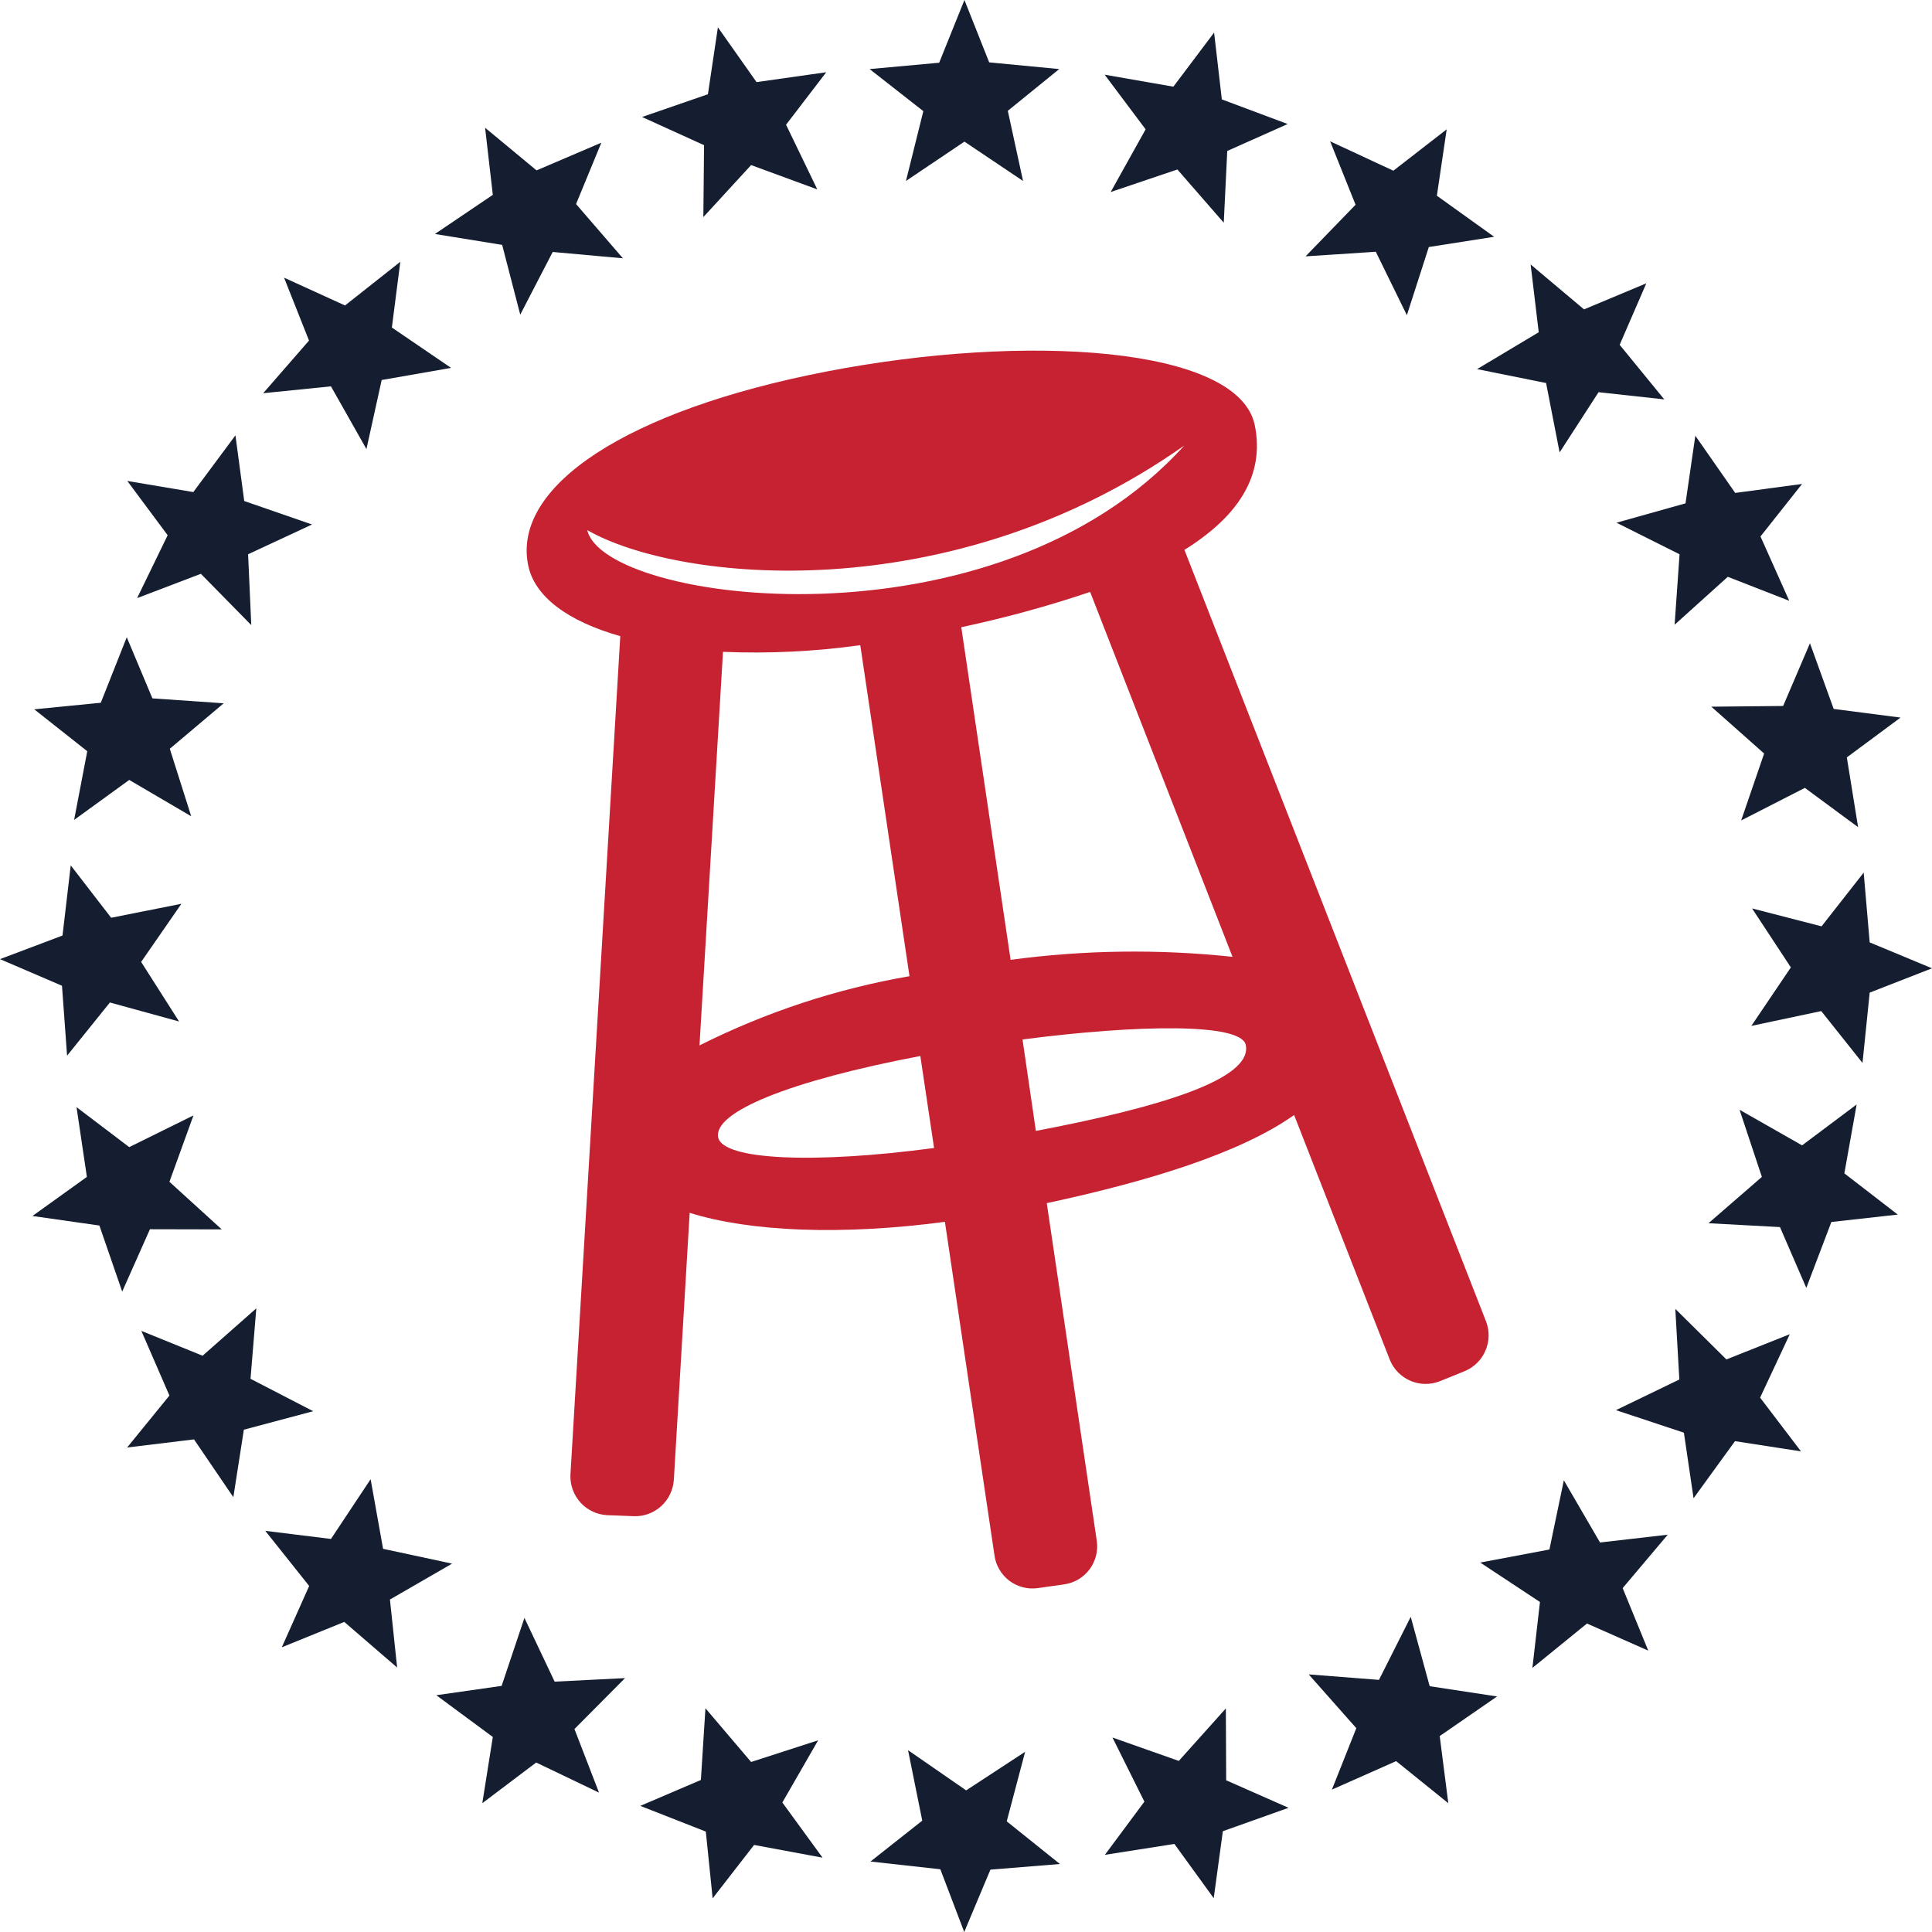
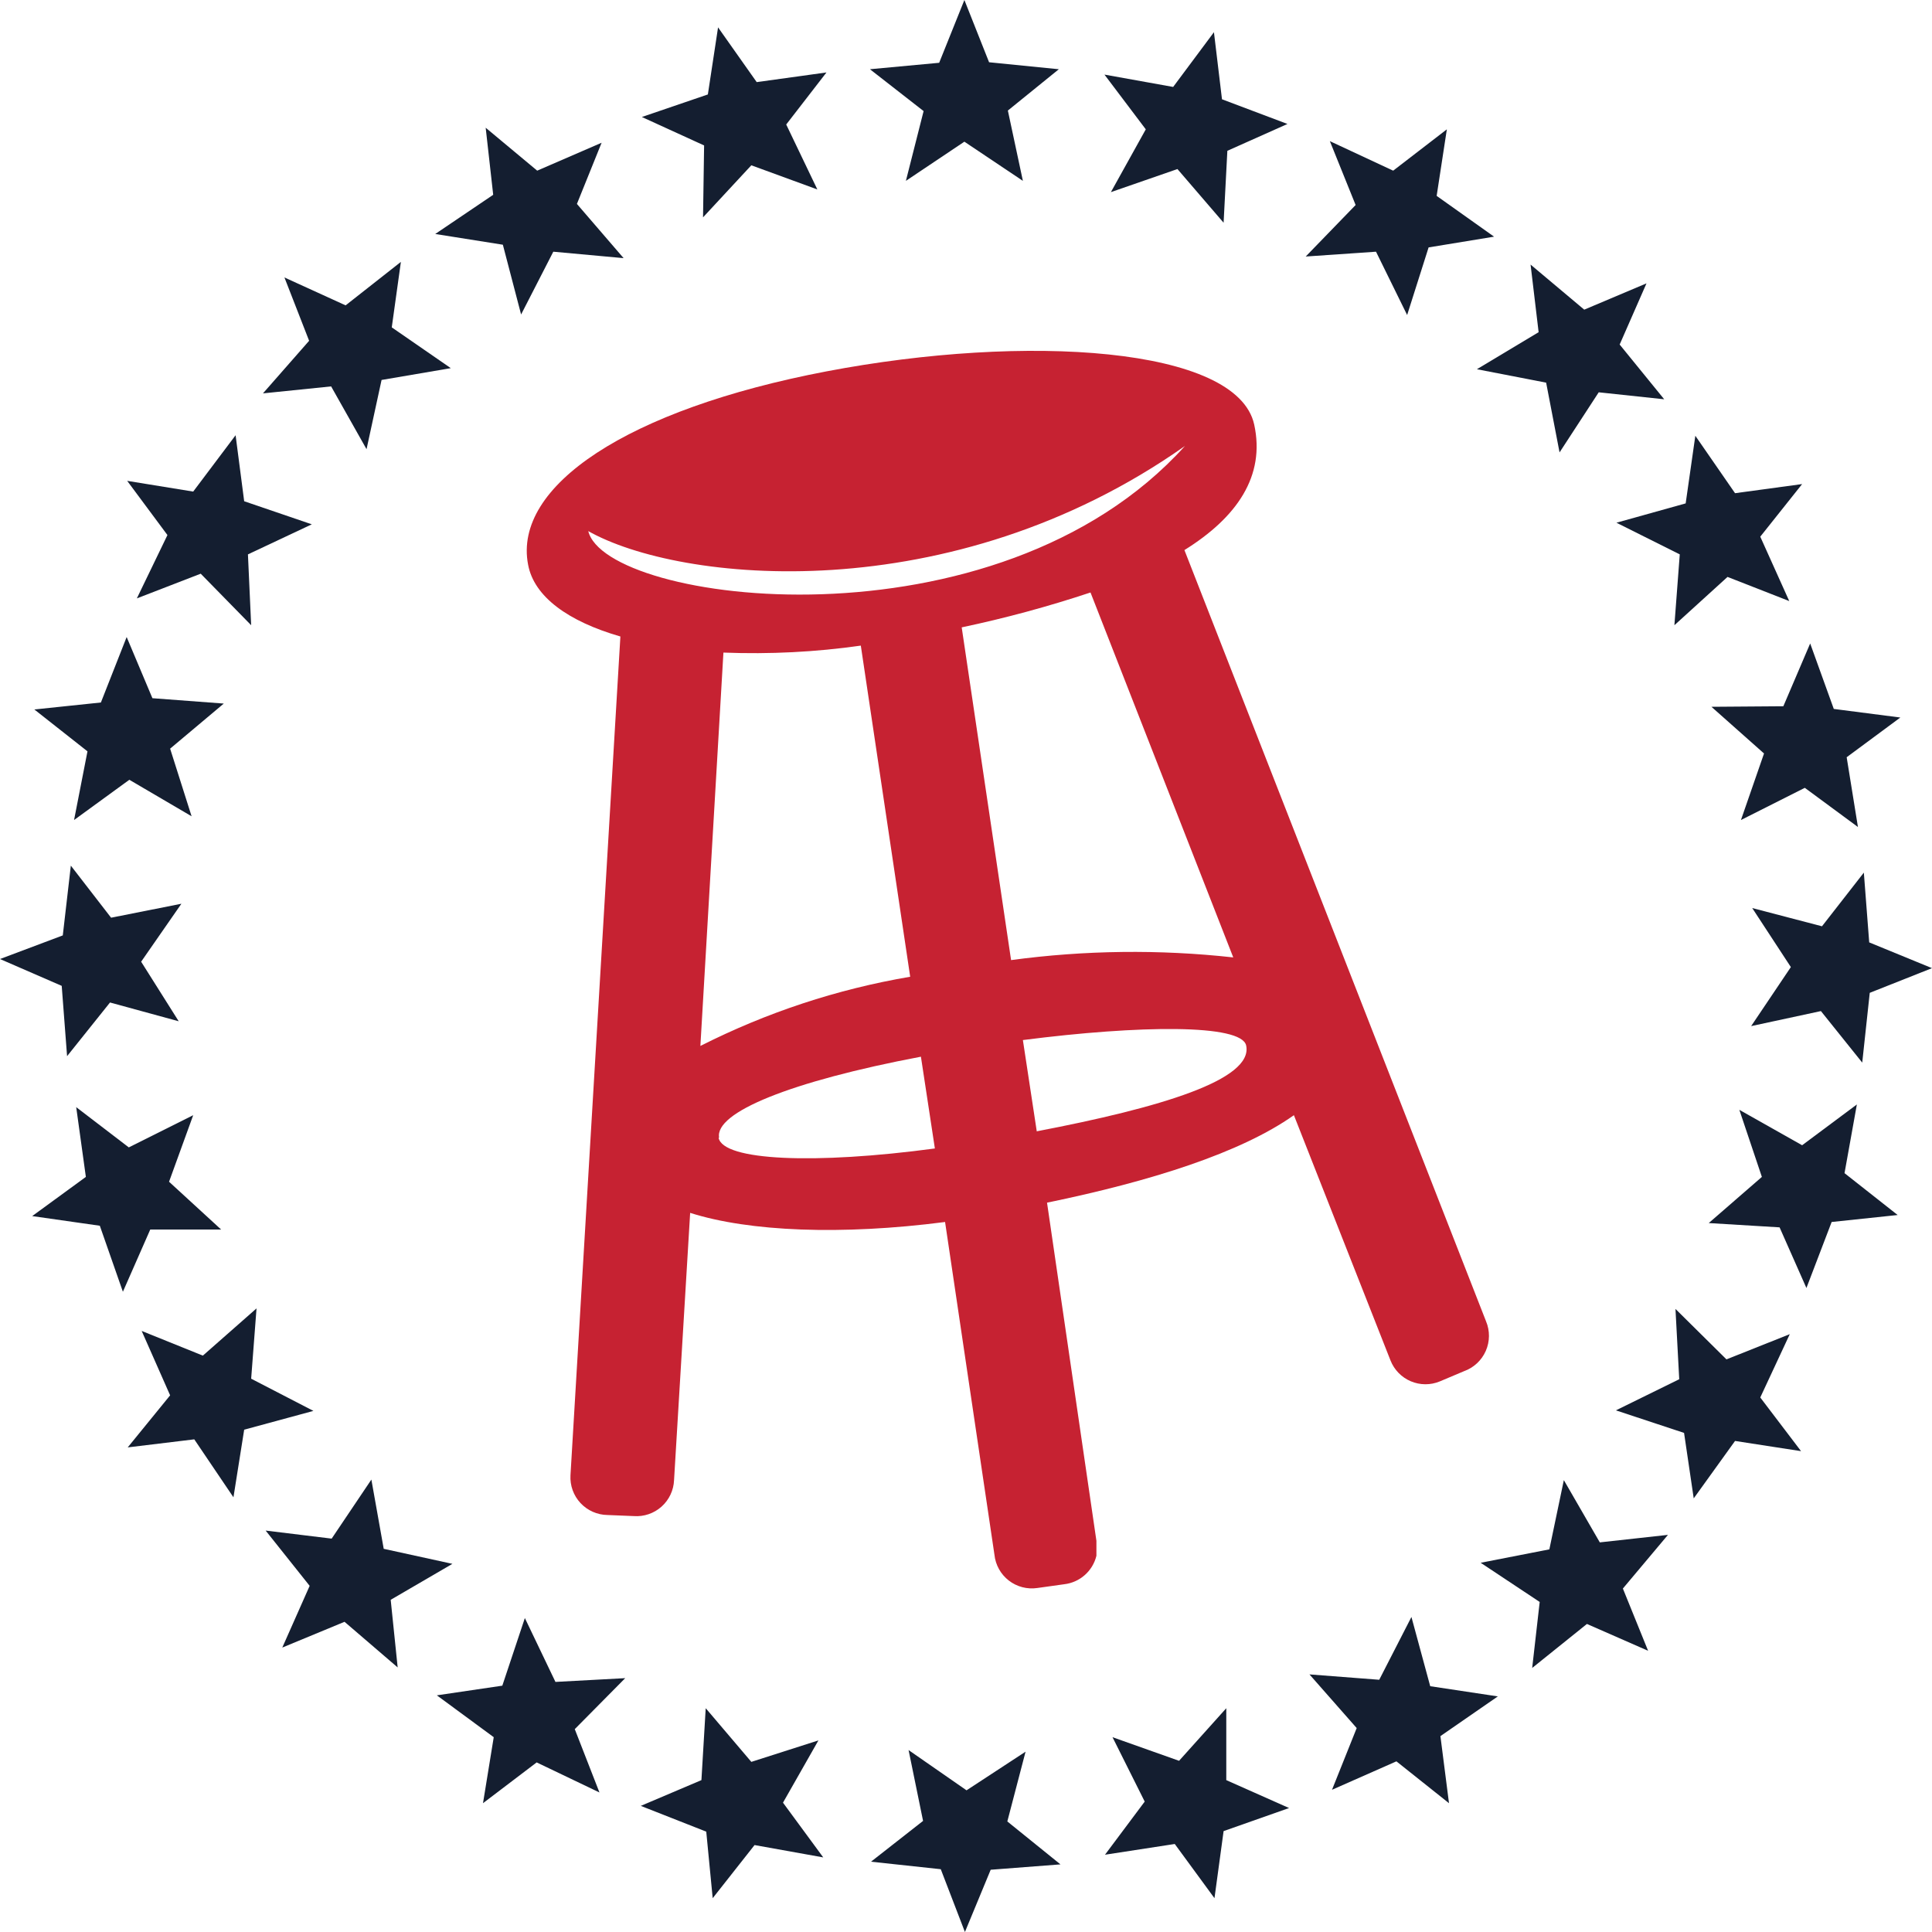
- <svg xmlns="http://www.w3.org/2000/svg" width="36" height="36" viewBox="0 0 36 36" fill="none">
-   <path d="M17.971 0L18.432 1.162L19.737 1.287L18.779 2.065L19.063 3.372L17.971 2.639L16.881 3.372L17.205 2.071L16.204 1.287L17.5 1.169L17.971 0ZM22.623 0.607L22.767 1.852L23.994 2.311L22.868 2.813L22.803 4.15L21.939 3.158L20.696 3.578L21.347 2.41L20.584 1.392L21.864 1.615L22.623 0.607ZM26.957 2.41L26.774 3.647L27.841 4.412L26.624 4.603L26.215 5.873L25.636 4.691L24.327 4.777L25.259 3.815L24.785 2.633L25.963 3.181L26.957 2.41ZM30.677 5.279L30.18 6.425L31.011 7.442L29.787 7.308L29.061 8.43L28.809 7.137L27.523 6.878L28.672 6.191L28.521 4.928L29.516 5.765L30.677 5.279ZM33.579 9.018L32.804 9.996L33.34 11.195L32.195 10.748L31.204 11.641L31.296 10.328L30.121 9.74L31.407 9.379L31.59 8.119L32.333 9.185L33.579 9.018ZM35.414 13.371L34.413 14.113L34.623 15.413L33.631 14.681L32.444 15.288L32.872 14.041L31.888 13.168L33.226 13.155L33.726 11.986L34.168 13.21L35.414 13.371ZM36 18.043L34.839 18.496L34.705 19.806L33.936 18.84L32.634 19.116L33.37 18.026L32.647 16.927L33.942 17.261L34.727 16.26L34.839 17.56L36 18.043ZM35.362 22.632L34.125 22.77L33.658 23.998L33.167 22.865L31.835 22.793L32.83 21.93L32.414 20.679L33.579 21.342L34.596 20.58L34.367 21.864L35.362 22.632ZM33.559 27.044L32.329 26.854L31.557 27.918L31.377 26.696L30.111 26.276L31.292 25.705L31.217 24.389L32.169 25.331L33.35 24.861L32.797 26.043L33.559 27.044ZM30.713 30.757L29.571 30.252L28.554 31.079L28.695 29.851L27.582 29.116L28.871 28.873L29.14 27.583L29.814 28.742L31.076 28.597L30.236 29.592L30.713 30.757ZM26.987 33.6L26.015 32.816L24.818 33.347L25.273 32.202L24.386 31.2L25.695 31.302L26.287 30.127L26.64 31.42L27.896 31.611L26.827 32.349L26.987 33.6ZM22.616 35.37L21.883 34.359L20.588 34.562L21.324 33.571L20.729 32.376L21.965 32.812L22.842 31.834L22.848 33.173L24.01 33.686L22.786 34.122L22.616 35.37ZM17.967 36L17.522 34.831L16.22 34.687L17.185 33.925L16.92 32.612L18.003 33.361L19.102 32.642L18.759 33.938L19.75 34.733L18.455 34.838L17.967 36ZM13.279 35.373L13.152 34.129L11.931 33.65L13.06 33.167L13.145 31.831L13.996 32.832L15.245 32.428L14.578 33.587L15.327 34.615L14.051 34.378L13.279 35.373ZM8.987 33.6L9.183 32.366L8.13 31.588L9.347 31.414L9.772 30.147L10.335 31.335L11.647 31.269L10.704 32.218L11.162 33.403L9.991 32.842L8.987 33.6ZM5.251 30.695L5.761 29.552L4.943 28.525L6.167 28.676L6.906 27.563L7.138 28.86L8.424 29.136L7.266 29.805L7.4 31.072L6.415 30.222L5.251 30.695ZM2.369 26.972L3.157 26.004L2.634 24.799L3.775 25.262L4.776 24.379L4.668 25.692L5.836 26.296L4.544 26.64L4.348 27.898L3.615 26.821L2.369 26.972ZM0.605 22.658L1.619 21.93L1.426 20.63L2.408 21.375L3.605 20.784L3.157 22.021L4.132 22.908L2.794 22.905L2.277 24.067L1.852 22.836L0.605 22.658ZM0 17.872L1.165 17.432L1.318 16.125L2.071 17.101L3.38 16.841L2.63 17.924L3.337 19.034L2.048 18.68L1.25 19.671L1.155 18.368L0 17.872ZM0.638 13.217L1.878 13.095L2.362 11.874L2.84 13.013L4.168 13.105L3.164 13.952L3.563 15.21L2.408 14.533L1.381 15.278L1.626 13.998L0.638 13.217ZM2.372 8.962L3.602 9.169L4.387 8.112L4.551 9.336L5.814 9.773L4.623 10.328L4.682 11.648L3.743 10.692L2.555 11.145L3.124 9.973L2.372 8.962ZM5.293 5.174L6.429 5.692L7.459 4.878L7.302 6.103L8.405 6.855L7.112 7.081L6.828 8.368L6.167 7.199L4.904 7.327L5.758 6.346L5.293 5.174ZM9.039 2.38L9.998 3.175L11.205 2.659L10.734 3.802L11.607 4.813L10.299 4.695L9.694 5.863L9.357 4.563L8.104 4.36L9.183 3.631L9.039 2.38ZM13.377 0.509L14.097 1.53L15.396 1.346L14.647 2.324L15.229 3.529L13.996 3.076L13.106 4.045L13.119 2.705L11.964 2.18L13.191 1.756L13.377 0.509Z" fill="#141E30" />
-   <path d="M27.69 24.622L22.07 10.246C23.051 9.635 23.581 8.874 23.378 7.908C23.051 6.457 19.125 6.201 15.399 6.923C11.673 7.646 9.559 9.057 9.838 10.515C9.952 11.122 10.59 11.579 11.558 11.854L10.629 27.484C10.622 27.675 10.691 27.861 10.82 28.002C10.95 28.142 11.129 28.225 11.319 28.233L11.81 28.252C11.998 28.259 12.18 28.192 12.319 28.066C12.459 27.939 12.543 27.764 12.556 27.576L12.851 22.599C13.97 22.951 15.681 23.023 17.607 22.767L18.53 28.978C18.542 29.072 18.573 29.162 18.621 29.244C18.668 29.325 18.731 29.397 18.806 29.454C18.882 29.511 18.967 29.552 19.058 29.576C19.15 29.6 19.245 29.605 19.338 29.592L19.826 29.523C19.919 29.51 20.009 29.479 20.09 29.432C20.172 29.384 20.243 29.321 20.3 29.245C20.357 29.17 20.398 29.084 20.422 28.992C20.445 28.901 20.451 28.805 20.437 28.712L19.505 22.419C21.448 22.002 23.123 21.477 24.114 20.777L25.901 25.347C25.974 25.52 26.112 25.658 26.285 25.731C26.457 25.804 26.652 25.806 26.827 25.738L27.281 25.554C27.459 25.484 27.601 25.347 27.677 25.172C27.754 24.998 27.759 24.8 27.69 24.622ZM13.381 21.188C13.299 20.718 14.715 20.14 17.149 19.677L17.405 21.391C15.177 21.69 13.456 21.618 13.381 21.188ZM13.034 19.48L13.472 12.146C14.327 12.182 15.183 12.14 16.03 12.022L16.947 18.19C15.586 18.425 14.268 18.86 13.034 19.48ZM10.943 9.878C12.631 10.847 17.702 11.378 22.067 8.302C18.55 12.199 11.254 11.244 10.943 9.878ZM17.912 11.687C18.724 11.514 19.526 11.295 20.313 11.03L22.966 17.829C21.59 17.682 20.202 17.701 18.831 17.885L17.912 11.687ZM19.302 21.073L19.053 19.369C21.229 19.087 23.12 19.064 23.212 19.467C23.352 20.108 21.612 20.633 19.302 21.073Z" fill="#C62232" />
+ <svg xmlns="http://www.w3.org/2000/svg" fill="none" viewBox="0 0 36 36">
+   <path fill="#141e30" d="m17.97 0 .46 1.16 1.3.13-.95.77.28 1.31-1.09-.73-1.09.73.33-1.3-1-.78 1.29-.12zm4.65.6.15 1.25 1.22.46-1.12.5-.07 1.34-.86-1-1.24.43.65-1.17-.77-1.02 1.28.23zm4.34 1.81-.19 1.24 1.07.76-1.22.2-.4 1.26-.58-1.18-1.31.09.93-.96-.48-1.19 1.18.55zm3.72 2.87-.5 1.14.83 1.02-1.22-.13-.73 1.12-.25-1.3-1.29-.25 1.15-.69-.15-1.26 1 .84zm2.9 3.74-.78.98.54 1.2-1.15-.45-.99.9.1-1.32-1.18-.59 1.29-.36.18-1.26.74 1.07zm1.83 4.35-1 .74.21 1.3-.99-.73-1.19.6.43-1.24-.98-.87 1.34-.01.5-1.17.44 1.22zm.59 4.67-1.16.46-.14 1.3-.77-.96-1.3.28.74-1.1-.72-1.1 1.3.34.78-1 .1 1.3zm-.64 4.6-1.23.13-.47 1.23-.5-1.13-1.32-.08.99-.86-.42-1.25 1.17.66 1.02-.76-.23 1.28zm-1.8 4.4-1.23-.19-.77 1.07-.18-1.22-1.27-.42 1.18-.58-.07-1.31.95.94 1.18-.47-.55 1.18zm-2.85 3.72-1.14-.5-1.02.82.14-1.23-1.1-.73 1.28-.25.27-1.29.67 1.16 1.27-.14-.84 1zM27 33.6l-.98-.78-1.2.53.46-1.15-.88-1 1.3.1.6-1.17.35 1.29 1.26.19-1.07.74zm-4.37 1.77-.74-1.01-1.3.2.74-.99-.6-1.2 1.24.44.88-.98v1.34l1.17.52-1.22.43zm-4.65.63-.45-1.17-1.3-.14.97-.76-.27-1.32 1.08.75 1.1-.72-.34 1.3.99.8-1.3.1zm-4.7-.63-.12-1.24-1.22-.48 1.13-.48.08-1.34.85 1 1.25-.4-.66 1.16.75 1.02-1.28-.23zM9 33.6l.2-1.23-1.06-.78 1.22-.18.42-1.26.57 1.19 1.3-.07-.94.95.46 1.18-1.17-.56zm-3.74-2.9.51-1.15-.82-1.03 1.23.15.74-1.1.23 1.29 1.28.28-1.15.67.13 1.26-.99-.85zm-2.88-3.73.79-.97-.53-1.2 1.14.46 1-.88-.1 1.31 1.16.6-1.29.35-.2 1.26-.73-1.08zM.6 22.66l1-.73-.18-1.3.98.75 1.2-.6-.45 1.24.97.89H2.8l-.51 1.16-.43-1.23zM0 17.87l1.17-.44.15-1.3.75.97 1.31-.26-.75 1.08.7 1.11-1.28-.35-.8 1-.1-1.31zm.64-4.65 1.24-.13.48-1.22.48 1.14 1.33.1-1 .84.4 1.26-1.16-.68-1.03.75.25-1.28zm1.73-4.26 1.23.2.79-1.05.16 1.23 1.26.43-1.19.56.06 1.32-.94-.96-1.19.46.57-1.18zM5.3 5.17l1.14.52 1.03-.81L7.3 6.1l1.1.76-1.29.22-.28 1.29-.66-1.17-1.27.13.86-.98zm3.75-2.79.96.8 1.2-.52-.46 1.14.87 1.01-1.31-.12-.6 1.17-.34-1.3-1.26-.2 1.08-.73zM13.38.51l.72 1.02 1.3-.18-.75.97.58 1.21L14 3.08l-.9.97.02-1.34-1.16-.53 1.23-.42z" />
+   <path fill="#c62232" d="m27.69 24.62-5.62-14.37c.98-.61 1.51-1.38 1.3-2.34-.32-1.45-4.25-1.7-7.97-.99s-5.84 2.14-5.56 3.6c.11.6.75 1.06 1.72 1.34l-.93 15.63a.7.7 0 0 0 .69.74l.49.02a.7.7 0 0 0 .75-.67l.3-4.98c1.1.35 2.82.42 4.75.17l.92 6.2a.7.7 0 0 0 .8.62l.5-.07a.7.7 0 0 0 .6-.53v-.28l-.92-6.3c1.94-.4 3.61-.93 4.6-1.63l1.8 4.57a.7.7 0 0 0 .92.39l.45-.19a.7.7 0 0 0 .41-.93M13.4 21.2c-.09-.47 1.33-1.05 3.76-1.51l.26 1.71c-2.23.3-3.95.23-4.03-.2m-.34-1.7.43-7.34q1.3.05 2.56-.13l.92 6.17q-2.05.35-3.91 1.29m-2.1-9.6c1.7.97 6.76 1.5 11.13-1.58-3.52 3.9-10.81 2.94-11.12 1.58m6.96 1.8a22 22 0 0 0 2.4-.65l2.66 6.8a17 17 0 0 0-4.14.05zm1.4 9.4-.26-1.71c2.18-.28 4.07-.3 4.16.1.14.64-1.6 1.16-3.9 1.6" />
</svg>
